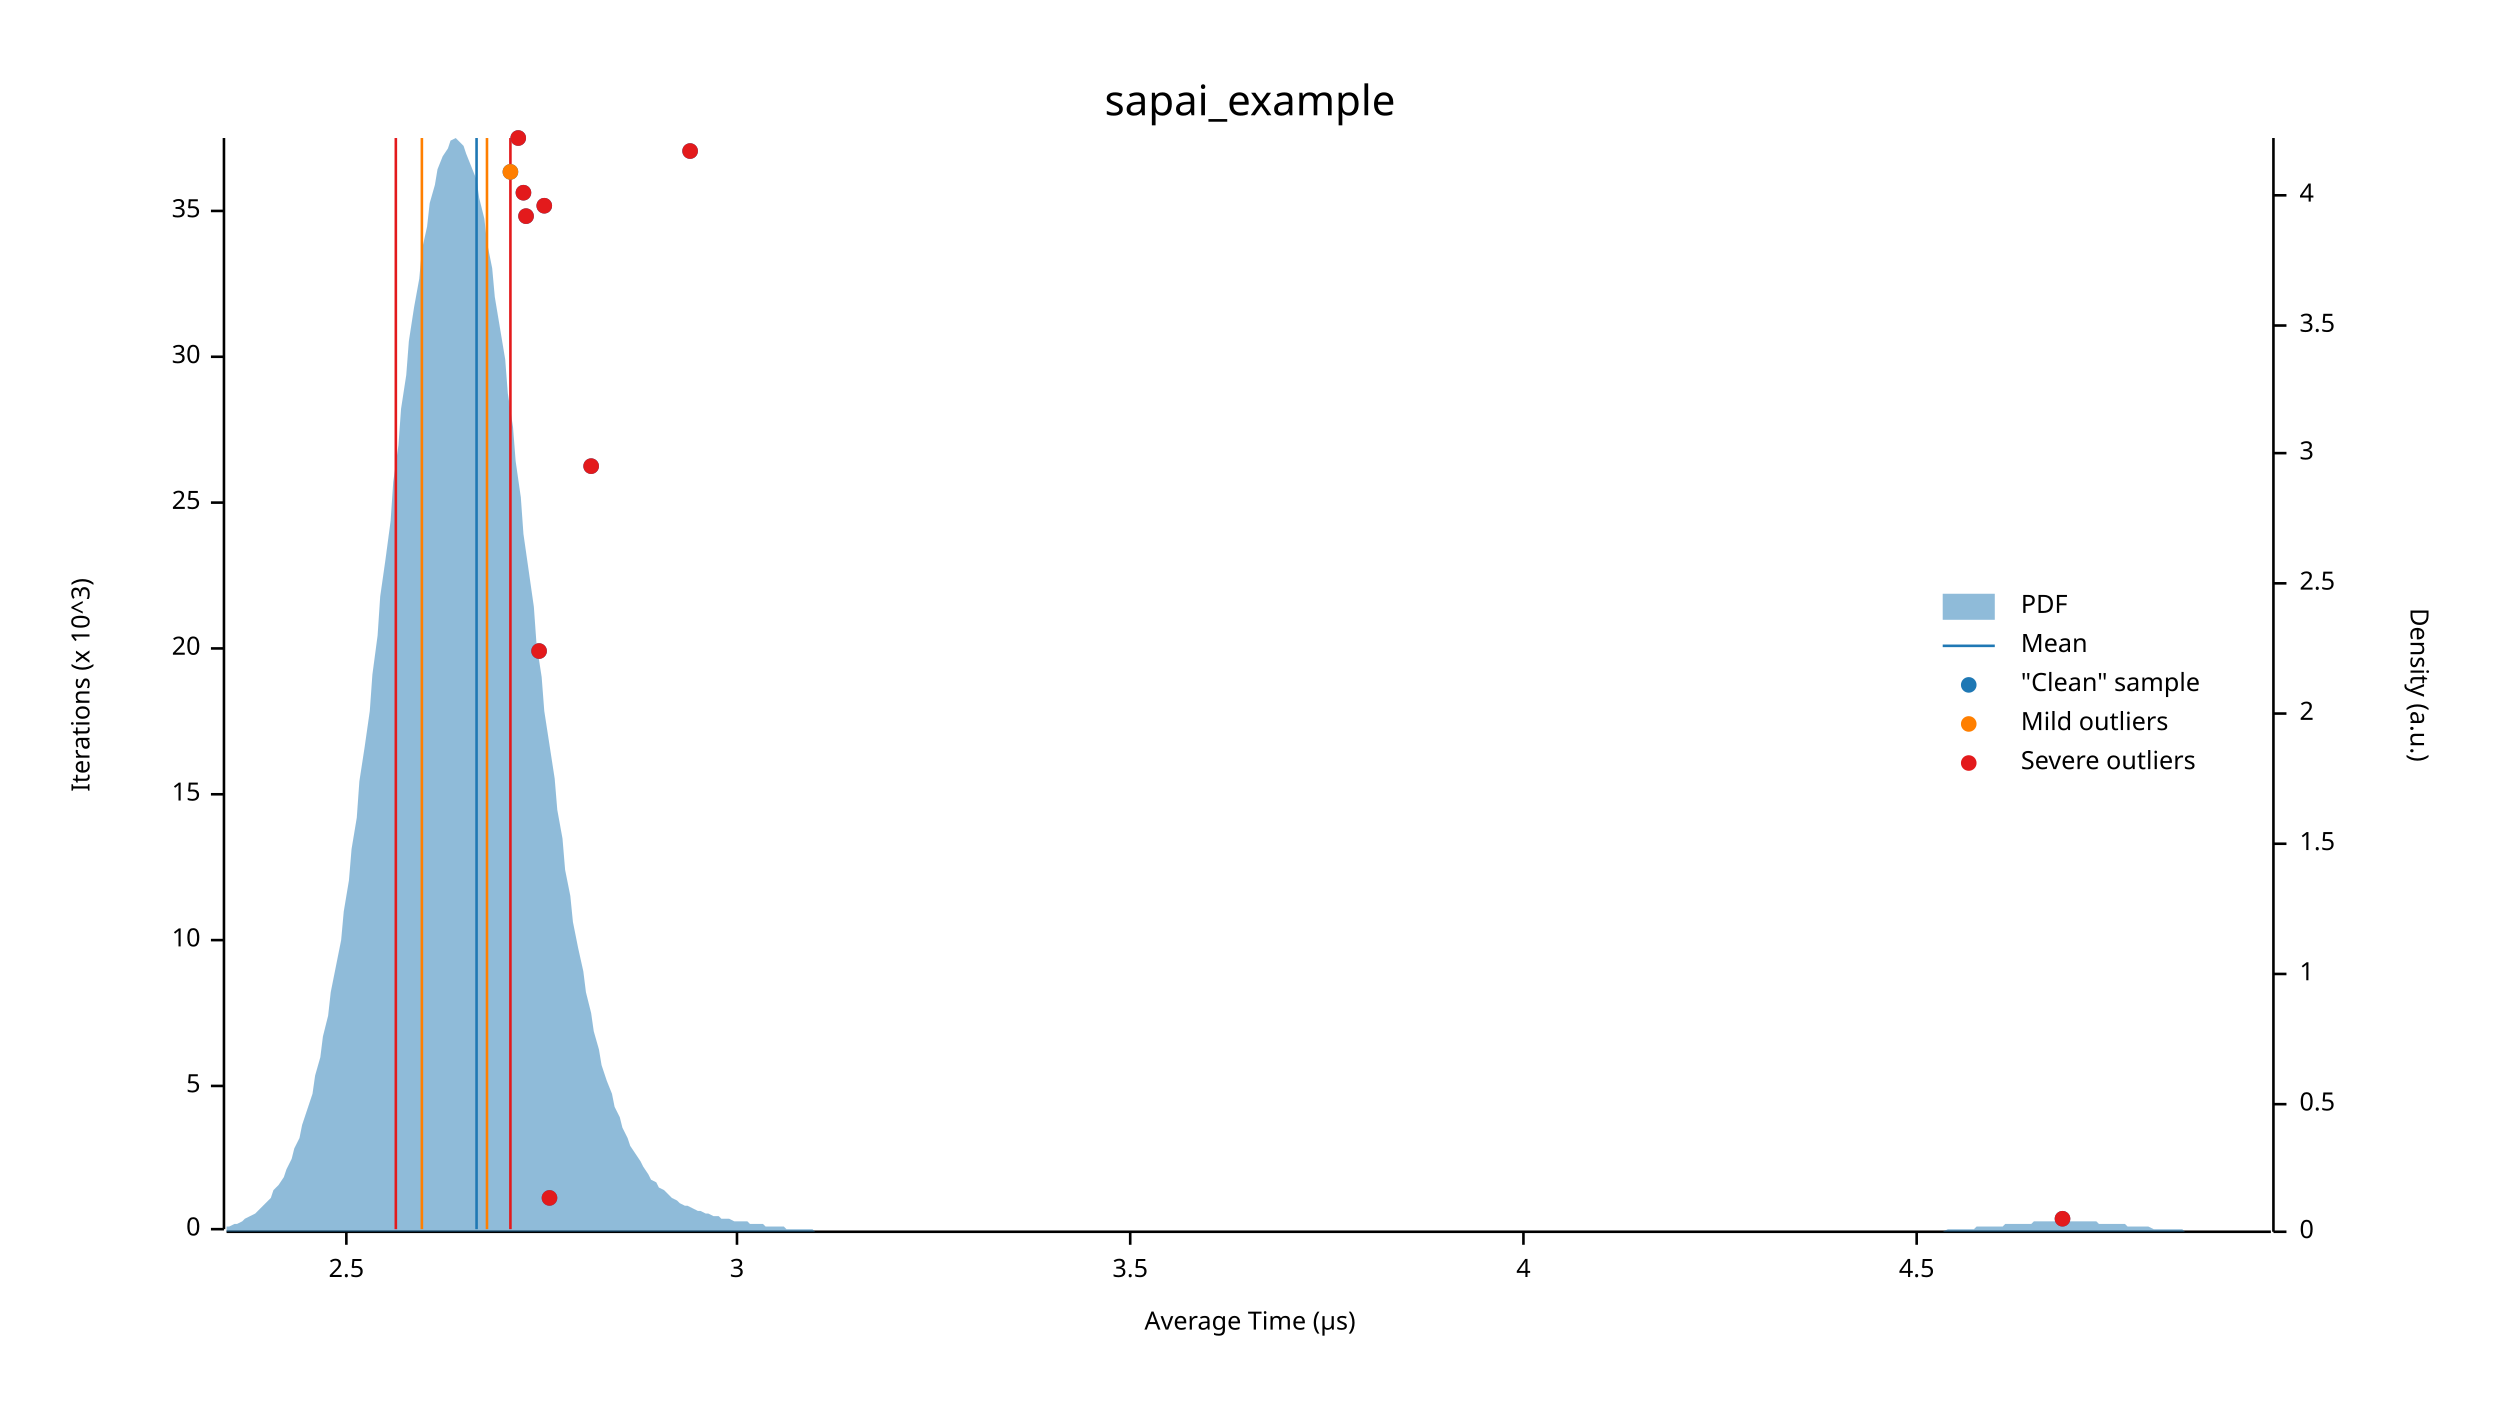
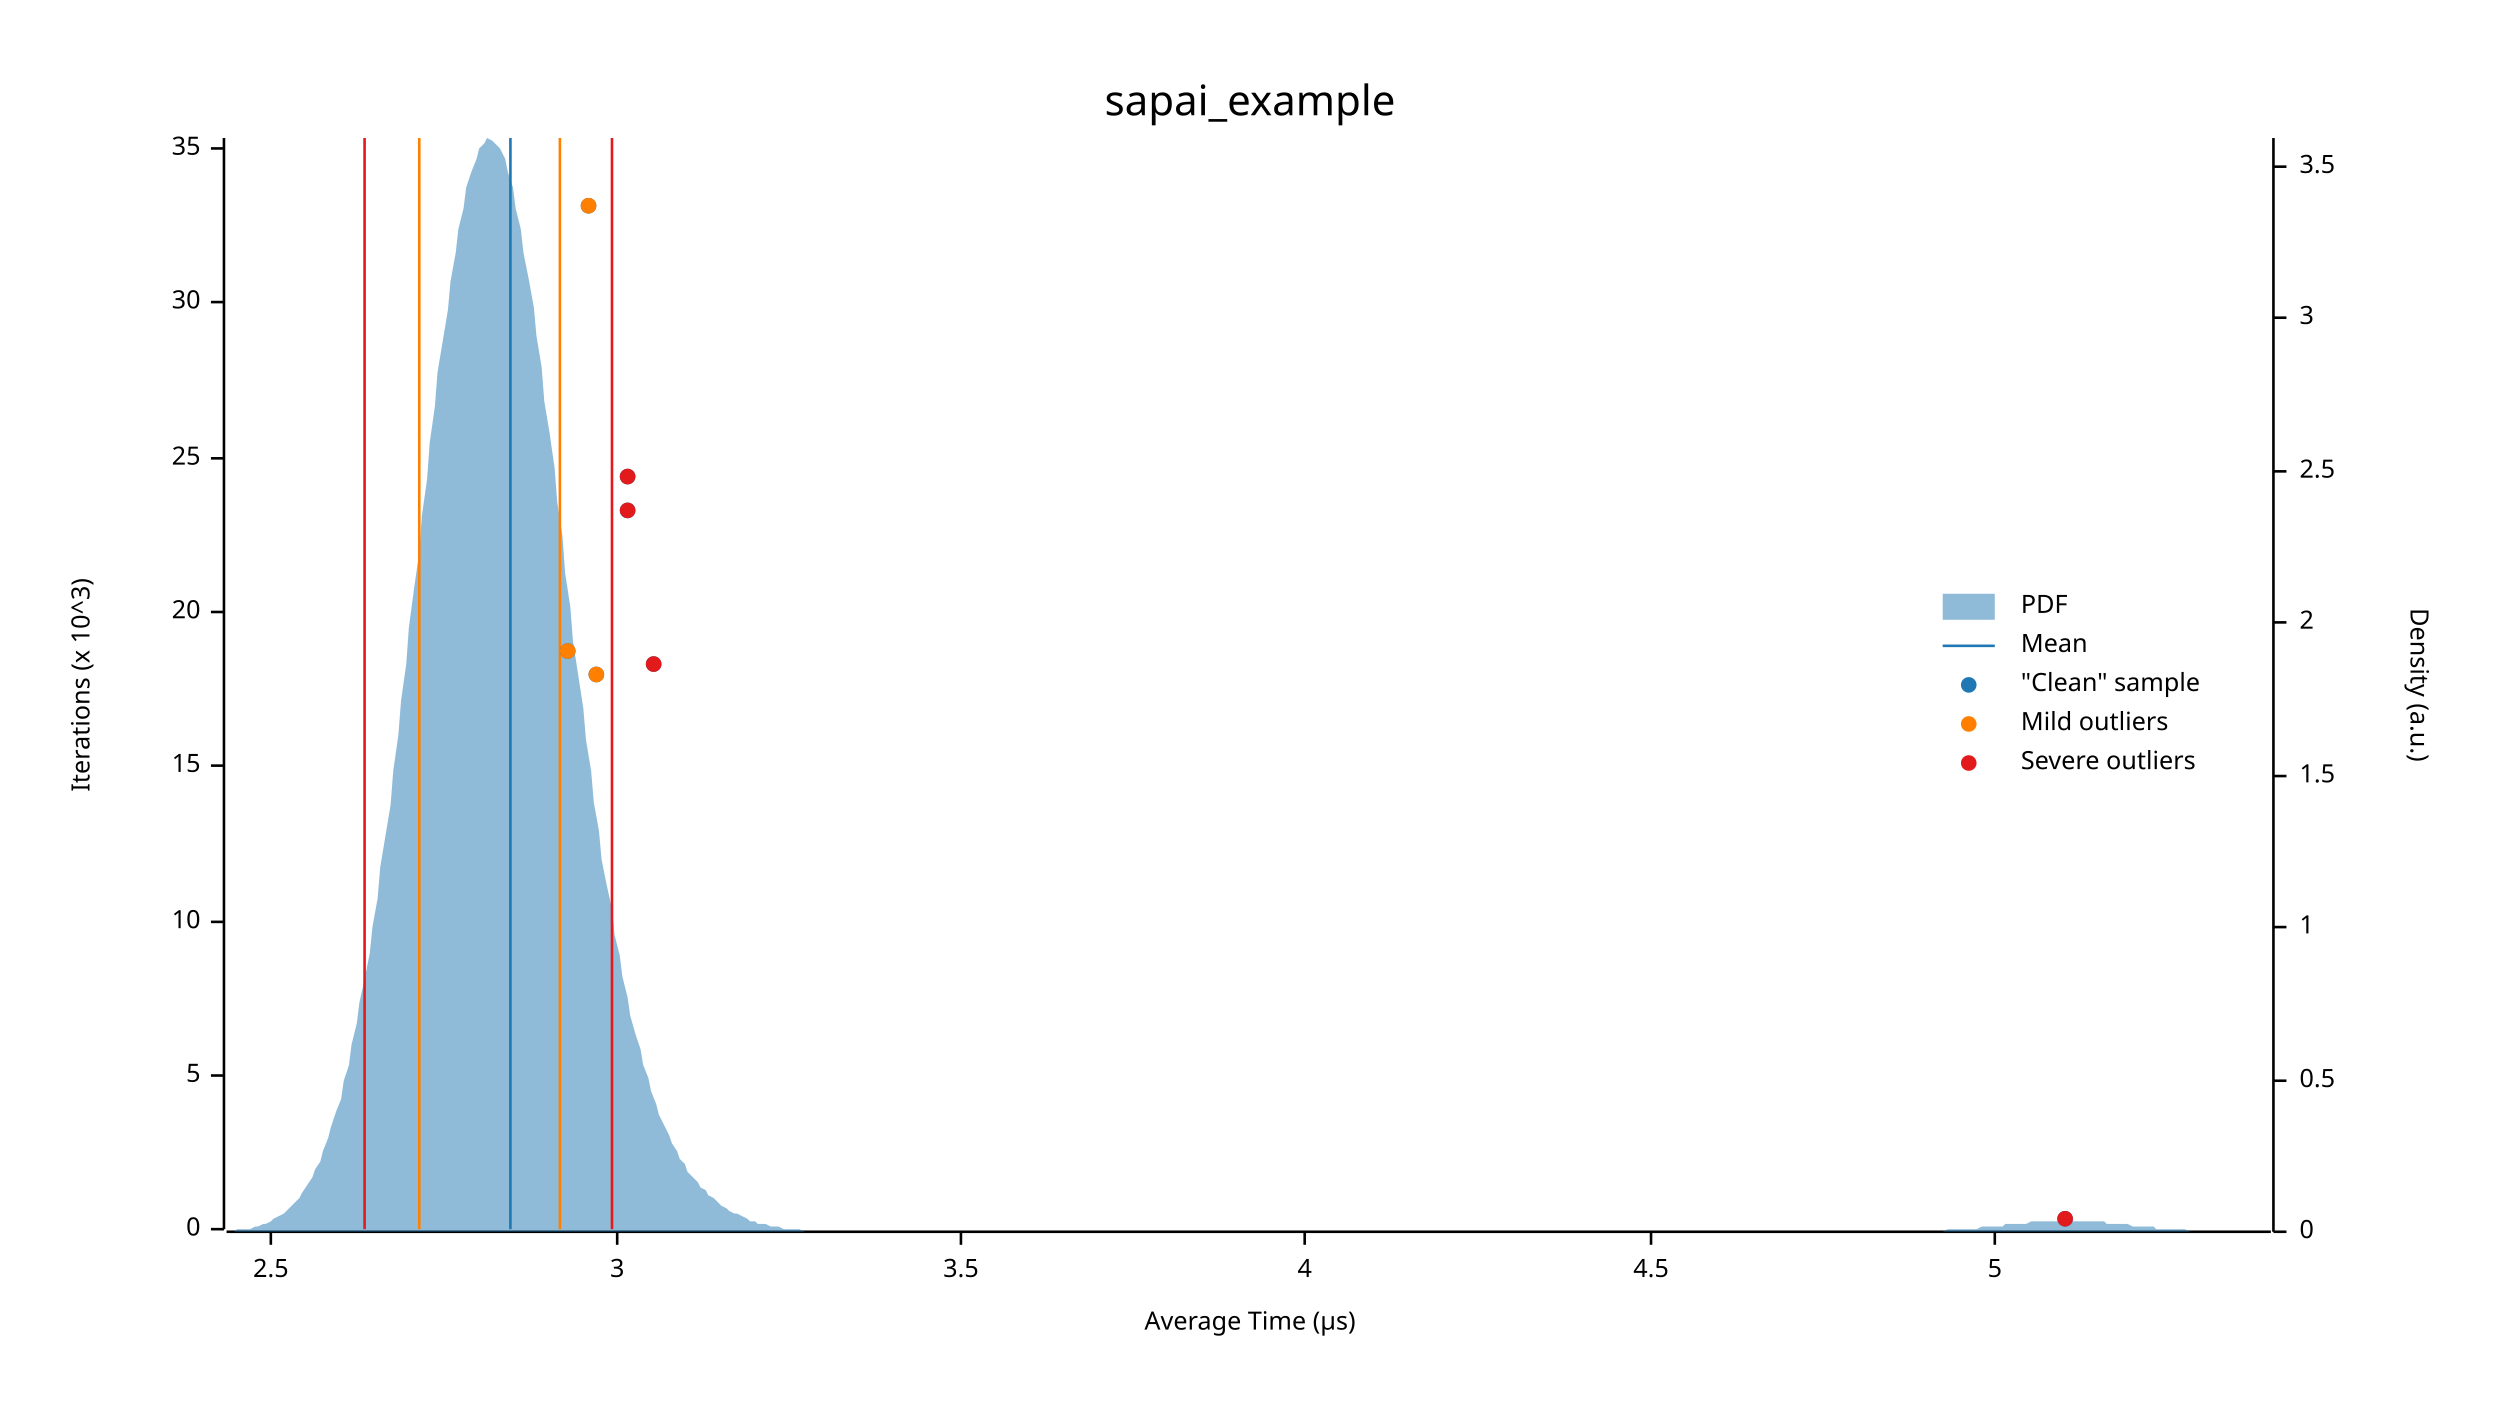
<svg xmlns="http://www.w3.org/2000/svg" width="960" height="540" viewBox="0 0 960 540">
  <text x="480" y="32" dy="0.76em" text-anchor="middle" font-family="sans-serif" font-size="16.129" opacity="1" fill="#000000">
sapai_example
</text>
  <text x="27" y="263" dy="0.76em" text-anchor="middle" font-family="sans-serif" font-size="9.677" opacity="1" fill="#000000" transform="rotate(270, 27, 263)">
Iterations (x 10^3)
</text>
  <text x="480" y="513" dy="-0.5ex" text-anchor="middle" font-family="sans-serif" font-size="9.677" opacity="1" fill="#000000">
Average Time (µs)
</text>
  <polyline fill="none" opacity="1" stroke="#000000" stroke-width="1" points="86,53 86,472 " />
  <text x="77" y="472" dy="0.5ex" text-anchor="end" font-family="sans-serif" font-size="9.677" opacity="1" fill="#000000">
0
</text>
  <polyline fill="none" opacity="1" stroke="#000000" stroke-width="1" points="81,472 86,472 " />
-   <text x="77" y="417" dy="0.5ex" text-anchor="end" font-family="sans-serif" font-size="9.677" opacity="1" fill="#000000">
+   <text x="77" y="413" dy="0.5ex" text-anchor="end" font-family="sans-serif" font-size="9.677" opacity="1" fill="#000000">
5
</text>
-   <polyline fill="none" opacity="1" stroke="#000000" stroke-width="1" points="81,417 86,417 " />
-   <text x="77" y="361" dy="0.5ex" text-anchor="end" font-family="sans-serif" font-size="9.677" opacity="1" fill="#000000">
+   <polyline fill="none" opacity="1" stroke="#000000" stroke-width="1" points="81,413 86,413 " />
+   <text x="77" y="354" dy="0.5ex" text-anchor="end" font-family="sans-serif" font-size="9.677" opacity="1" fill="#000000">
10
</text>
-   <polyline fill="none" opacity="1" stroke="#000000" stroke-width="1" points="81,361 86,361 " />
-   <text x="77" y="305" dy="0.5ex" text-anchor="end" font-family="sans-serif" font-size="9.677" opacity="1" fill="#000000">
+   <polyline fill="none" opacity="1" stroke="#000000" stroke-width="1" points="81,354 86,354 " />
+   <text x="77" y="294" dy="0.5ex" text-anchor="end" font-family="sans-serif" font-size="9.677" opacity="1" fill="#000000">
15
</text>
-   <polyline fill="none" opacity="1" stroke="#000000" stroke-width="1" points="81,305 86,305 " />
-   <text x="77" y="249" dy="0.5ex" text-anchor="end" font-family="sans-serif" font-size="9.677" opacity="1" fill="#000000">
+   <polyline fill="none" opacity="1" stroke="#000000" stroke-width="1" points="81,294 86,294 " />
+   <text x="77" y="235" dy="0.5ex" text-anchor="end" font-family="sans-serif" font-size="9.677" opacity="1" fill="#000000">
20
</text>
-   <polyline fill="none" opacity="1" stroke="#000000" stroke-width="1" points="81,249 86,249 " />
-   <text x="77" y="193" dy="0.5ex" text-anchor="end" font-family="sans-serif" font-size="9.677" opacity="1" fill="#000000">
+   <polyline fill="none" opacity="1" stroke="#000000" stroke-width="1" points="81,235 86,235 " />
+   <text x="77" y="176" dy="0.5ex" text-anchor="end" font-family="sans-serif" font-size="9.677" opacity="1" fill="#000000">
25
</text>
-   <polyline fill="none" opacity="1" stroke="#000000" stroke-width="1" points="81,193 86,193 " />
-   <text x="77" y="137" dy="0.5ex" text-anchor="end" font-family="sans-serif" font-size="9.677" opacity="1" fill="#000000">
+   <polyline fill="none" opacity="1" stroke="#000000" stroke-width="1" points="81,176 86,176 " />
+   <text x="77" y="116" dy="0.5ex" text-anchor="end" font-family="sans-serif" font-size="9.677" opacity="1" fill="#000000">
30
</text>
-   <polyline fill="none" opacity="1" stroke="#000000" stroke-width="1" points="81,137 86,137 " />
-   <text x="77" y="81" dy="0.5ex" text-anchor="end" font-family="sans-serif" font-size="9.677" opacity="1" fill="#000000">
+   <polyline fill="none" opacity="1" stroke="#000000" stroke-width="1" points="81,116 86,116 " />
+   <text x="77" y="57" dy="0.5ex" text-anchor="end" font-family="sans-serif" font-size="9.677" opacity="1" fill="#000000">
35
</text>
-   <polyline fill="none" opacity="1" stroke="#000000" stroke-width="1" points="81,81 86,81 " />
+   <polyline fill="none" opacity="1" stroke="#000000" stroke-width="1" points="81,57 86,57 " />
  <polyline fill="none" opacity="1" stroke="#000000" stroke-width="1" points="87,473 872,473 " />
-   <text x="133" y="483" dy="0.76em" text-anchor="middle" font-family="sans-serif" font-size="9.677" opacity="1" fill="#000000">
+   <text x="104" y="483" dy="0.76em" text-anchor="middle" font-family="sans-serif" font-size="9.677" opacity="1" fill="#000000">
2.5
</text>
-   <polyline fill="none" opacity="1" stroke="#000000" stroke-width="1" points="133,473 133,478 " />
-   <text x="283" y="483" dy="0.76em" text-anchor="middle" font-family="sans-serif" font-size="9.677" opacity="1" fill="#000000">
+   <polyline fill="none" opacity="1" stroke="#000000" stroke-width="1" points="104,473 104,478 " />
+   <text x="237" y="483" dy="0.76em" text-anchor="middle" font-family="sans-serif" font-size="9.677" opacity="1" fill="#000000">
3
</text>
-   <polyline fill="none" opacity="1" stroke="#000000" stroke-width="1" points="283,473 283,478 " />
-   <text x="434" y="483" dy="0.76em" text-anchor="middle" font-family="sans-serif" font-size="9.677" opacity="1" fill="#000000">
+   <polyline fill="none" opacity="1" stroke="#000000" stroke-width="1" points="237,473 237,478 " />
+   <text x="369" y="483" dy="0.76em" text-anchor="middle" font-family="sans-serif" font-size="9.677" opacity="1" fill="#000000">
3.5
</text>
-   <polyline fill="none" opacity="1" stroke="#000000" stroke-width="1" points="434,473 434,478 " />
-   <text x="585" y="483" dy="0.76em" text-anchor="middle" font-family="sans-serif" font-size="9.677" opacity="1" fill="#000000">
+   <polyline fill="none" opacity="1" stroke="#000000" stroke-width="1" points="369,473 369,478 " />
+   <text x="501" y="483" dy="0.76em" text-anchor="middle" font-family="sans-serif" font-size="9.677" opacity="1" fill="#000000">
4
</text>
-   <polyline fill="none" opacity="1" stroke="#000000" stroke-width="1" points="585,473 585,478 " />
-   <text x="736" y="483" dy="0.76em" text-anchor="middle" font-family="sans-serif" font-size="9.677" opacity="1" fill="#000000">
+   <polyline fill="none" opacity="1" stroke="#000000" stroke-width="1" points="501,473 501,478 " />
+   <text x="634" y="483" dy="0.76em" text-anchor="middle" font-family="sans-serif" font-size="9.677" opacity="1" fill="#000000">
4.5
</text>
-   <polyline fill="none" opacity="1" stroke="#000000" stroke-width="1" points="736,473 736,478 " />
+   <polyline fill="none" opacity="1" stroke="#000000" stroke-width="1" points="634,473 634,478 " />
+   <text x="766" y="483" dy="0.76em" text-anchor="middle" font-family="sans-serif" font-size="9.677" opacity="1" fill="#000000">
+ 5
+ </text>
+   <polyline fill="none" opacity="1" stroke="#000000" stroke-width="1" points="766,473 766,478 " />
  <text x="933" y="263" dy="0.76em" text-anchor="middle" font-family="sans-serif" font-size="9.677" opacity="1" fill="#000000" transform="rotate(90, 933, 263)">
Density (a.u.)
</text>
  <polyline fill="none" opacity="1" stroke="#000000" stroke-width="1" points="873,53 873,473 " />
  <text x="883" y="473" dy="0.5ex" text-anchor="start" font-family="sans-serif" font-size="9.677" opacity="1" fill="#000000">
0
</text>
  <polyline fill="none" opacity="1" stroke="#000000" stroke-width="1" points="873,473 878,473 " />
-   <text x="883" y="424" dy="0.5ex" text-anchor="start" font-family="sans-serif" font-size="9.677" opacity="1" fill="#000000">
+   <text x="883" y="415" dy="0.5ex" text-anchor="start" font-family="sans-serif" font-size="9.677" opacity="1" fill="#000000">
0.5
</text>
-   <polyline fill="none" opacity="1" stroke="#000000" stroke-width="1" points="873,424 878,424 " />
-   <text x="883" y="374" dy="0.5ex" text-anchor="start" font-family="sans-serif" font-size="9.677" opacity="1" fill="#000000">
+   <polyline fill="none" opacity="1" stroke="#000000" stroke-width="1" points="873,415 878,415 " />
+   <text x="883" y="356" dy="0.5ex" text-anchor="start" font-family="sans-serif" font-size="9.677" opacity="1" fill="#000000">
1
</text>
-   <polyline fill="none" opacity="1" stroke="#000000" stroke-width="1" points="873,374 878,374 " />
-   <text x="883" y="324" dy="0.5ex" text-anchor="start" font-family="sans-serif" font-size="9.677" opacity="1" fill="#000000">
+   <polyline fill="none" opacity="1" stroke="#000000" stroke-width="1" points="873,356 878,356 " />
+   <text x="883" y="298" dy="0.5ex" text-anchor="start" font-family="sans-serif" font-size="9.677" opacity="1" fill="#000000">
1.5
</text>
-   <polyline fill="none" opacity="1" stroke="#000000" stroke-width="1" points="873,324 878,324 " />
-   <text x="883" y="274" dy="0.5ex" text-anchor="start" font-family="sans-serif" font-size="9.677" opacity="1" fill="#000000">
+   <polyline fill="none" opacity="1" stroke="#000000" stroke-width="1" points="873,298 878,298 " />
+   <text x="883" y="239" dy="0.5ex" text-anchor="start" font-family="sans-serif" font-size="9.677" opacity="1" fill="#000000">
2
</text>
-   <polyline fill="none" opacity="1" stroke="#000000" stroke-width="1" points="873,274 878,274 " />
-   <text x="883" y="224" dy="0.5ex" text-anchor="start" font-family="sans-serif" font-size="9.677" opacity="1" fill="#000000">
+   <polyline fill="none" opacity="1" stroke="#000000" stroke-width="1" points="873,239 878,239 " />
+   <text x="883" y="181" dy="0.5ex" text-anchor="start" font-family="sans-serif" font-size="9.677" opacity="1" fill="#000000">
2.5
</text>
-   <polyline fill="none" opacity="1" stroke="#000000" stroke-width="1" points="873,224 878,224 " />
-   <text x="883" y="174" dy="0.5ex" text-anchor="start" font-family="sans-serif" font-size="9.677" opacity="1" fill="#000000">
+   <polyline fill="none" opacity="1" stroke="#000000" stroke-width="1" points="873,181 878,181 " />
+   <text x="883" y="122" dy="0.5ex" text-anchor="start" font-family="sans-serif" font-size="9.677" opacity="1" fill="#000000">
3
</text>
-   <polyline fill="none" opacity="1" stroke="#000000" stroke-width="1" points="873,174 878,174 " />
-   <text x="883" y="125" dy="0.5ex" text-anchor="start" font-family="sans-serif" font-size="9.677" opacity="1" fill="#000000">
+   <polyline fill="none" opacity="1" stroke="#000000" stroke-width="1" points="873,122 878,122 " />
+   <text x="883" y="64" dy="0.5ex" text-anchor="start" font-family="sans-serif" font-size="9.677" opacity="1" fill="#000000">
3.5
</text>
-   <polyline fill="none" opacity="1" stroke="#000000" stroke-width="1" points="873,125 878,125 " />
-   <text x="883" y="75" dy="0.5ex" text-anchor="start" font-family="sans-serif" font-size="9.677" opacity="1" fill="#000000">
- 4
- </text>
-   <polyline fill="none" opacity="1" stroke="#000000" stroke-width="1" points="873,75 878,75 " />
-   <polygon opacity="0.5" fill="#1F78B4" points="87,471 88,471 90,470 91,470 93,469 94,468 96,467 98,466 99,465 101,463 102,462 104,460 105,457 107,455 109,452 110,449 112,445 113,441 115,437 116,432 118,426 120,420 121,413 123,406 124,398 126,390 127,381 129,371 131,361 132,350 134,338 135,326 137,314 138,300 140,287 142,273 143,259 145,244 146,229 148,215 150,200 151,185 153,171 154,157 156,144 157,131 159,118 161,107 162,96 164,87 165,78 167,71 168,65 170,60 172,57 173,54 175,53 176,54 178,56 179,59 181,64 183,69 184,76 186,84 187,93 189,103 190,114 192,126 194,138 195,151 197,164 198,177 200,191 201,205 203,219 205,233 206,247 208,260 209,273 211,286 213,299 214,311 216,322 217,334 219,344 220,354 222,364 224,373 225,381 227,389 228,396 230,403 231,409 233,415 235,420 236,425 238,429 239,433 241,437 242,440 244,443 246,446 247,448 249,451 250,453 252,454 253,456 255,457 257,459 258,460 260,461 261,462 263,463 264,463 266,464 268,465 269,465 271,466 272,466 274,467 276,467 277,468 279,468 280,468 282,469 283,469 285,469 287,469 288,470 290,470 291,470 293,470 294,471 296,471 298,471 299,471 301,471 302,472 304,472 305,472 307,472 309,472 310,472 312,472 313,473 315,473 316,473 318,473 320,473 321,473 323,473 324,473 326,473 327,473 329,473 331,473 332,473 334,473 335,473 337,473 339,473 340,473 342,473 343,473 345,473 346,473 348,473 350,473 351,473 353,473 354,473 356,473 357,473 359,473 361,473 362,473 364,473 365,473 367,473 368,473 370,473 372,473 373,473 375,473 376,473 378,473 379,473 381,473 383,473 384,473 386,473 387,473 389,473 391,473 392,473 394,473 395,473 397,473 398,473 400,473 402,473 403,473 405,473 406,473 408,473 409,473 411,473 413,473 414,473 416,473 417,473 419,473 420,473 422,473 424,473 425,473 427,473 428,473 430,473 431,473 433,473 435,473 436,473 438,473 439,473 441,473 442,473 444,473 446,473 447,473 449,473 450,473 452,473 454,473 455,473 457,473 458,473 460,473 461,473 463,473 465,473 466,473 468,473 469,473 471,473 472,473 474,473 476,473 477,473 479,473 480,473 482,473 483,473 485,473 487,473 488,473 490,473 491,473 493,473 494,473 496,473 498,473 499,473 501,473 502,473 504,473 505,473 507,473 509,473 510,473 512,473 513,473 515,473 517,473 518,473 520,473 521,473 523,473 524,473 526,473 528,473 529,473 531,473 532,473 534,473 535,473 537,473 539,473 540,473 542,473 543,473 545,473 546,473 548,473 550,473 551,473 553,473 554,473 556,473 557,473 559,473 561,473 562,473 564,473 565,473 567,473 568,473 570,473 572,473 573,473 575,473 576,473 578,473 580,473 581,473 583,473 584,473 586,473 587,473 589,473 591,473 592,473 594,473 595,473 597,473 598,473 600,473 602,473 603,473 605,473 606,473 608,473 609,473 611,473 613,473 614,473 616,473 617,473 619,473 620,473 622,473 624,473 625,473 627,473 628,473 630,473 632,473 633,473 635,473 636,473 638,473 639,473 641,473 643,473 644,473 646,473 647,473 649,473 650,473 652,473 654,473 655,473 657,473 658,473 660,473 661,473 663,473 665,473 666,473 668,473 669,473 671,473 672,473 674,473 676,473 677,473 679,473 680,473 682,473 683,473 685,473 687,473 688,473 690,473 691,473 693,473 695,473 696,473 698,473 699,473 701,473 702,473 704,473 706,473 707,473 709,473 710,473 712,473 713,473 715,473 717,473 718,473 720,473 721,473 723,473 724,473 726,473 728,473 729,473 731,473 732,473 734,473 735,473 737,473 739,473 740,473 742,473 743,473 745,473 746,473 748,472 750,472 751,472 753,472 754,472 756,472 758,472 759,471 761,471 762,471 764,471 765,471 767,471 769,471 770,470 772,470 773,470 775,470 776,470 778,470 780,470 781,469 783,469 784,469 786,469 787,469 789,469 791,469 792,469 794,469 795,469 797,469 798,469 800,469 802,469 803,469 805,469 806,470 808,470 809,470 811,470 813,470 814,470 816,470 817,471 819,471 821,471 822,471 824,471 825,471 827,472 828,472 830,472 832,472 833,472 835,472 836,472 838,472 839,473 841,473 843,473 844,473 846,473 847,473 849,473 850,473 852,473 854,473 855,473 857,473 858,473 860,473 861,473 863,473 865,473 866,473 868,473 869,473 871,473 873,473 873,473 87,473 " />
-   <polyline fill="none" opacity="1" stroke="#1F78B4" stroke-width="1" points="183,472 183,53 " />
-   <polyline fill="none" opacity="1" stroke="#FF7F00" stroke-width="1" points="162,472 162,53 " />
-   <polyline fill="none" opacity="1" stroke="#FF7F00" stroke-width="1" points="187,472 187,53 " />
-   <polyline fill="none" opacity="1" stroke="#E31A1C" stroke-width="1" points="152,472 152,53 " />
-   <polyline fill="none" opacity="1" stroke="#E31A1C" stroke-width="1" points="196,472 196,53 " />
-   <circle cx="792" cy="468" r="3" opacity="1" fill="#1F78B4" stroke="none" stroke-width="1" />
-   <circle cx="211" cy="460" r="3" opacity="1" fill="#1F78B4" stroke="none" stroke-width="1" />
-   <circle cx="207" cy="250" r="3" opacity="1" fill="#1F78B4" stroke="none" stroke-width="1" />
-   <circle cx="227" cy="179" r="3" opacity="1" fill="#1F78B4" stroke="none" stroke-width="1" />
-   <circle cx="202" cy="83" r="3" opacity="1" fill="#1F78B4" stroke="none" stroke-width="1" />
-   <circle cx="209" cy="79" r="3" opacity="1" fill="#1F78B4" stroke="none" stroke-width="1" />
-   <circle cx="201" cy="74" r="3" opacity="1" fill="#1F78B4" stroke="none" stroke-width="1" />
-   <circle cx="196" cy="66" r="3" opacity="1" fill="#1F78B4" stroke="none" stroke-width="1" />
-   <circle cx="265" cy="58" r="3" opacity="1" fill="#1F78B4" stroke="none" stroke-width="1" />
-   <circle cx="199" cy="53" r="3" opacity="1" fill="#1F78B4" stroke="none" stroke-width="1" />
-   <circle cx="196" cy="66" r="3" opacity="1" fill="#FF7F00" stroke="none" stroke-width="1" />
-   <circle cx="792" cy="468" r="3" opacity="1" fill="#E31A1C" stroke="none" stroke-width="1" />
-   <circle cx="211" cy="460" r="3" opacity="1" fill="#E31A1C" stroke="none" stroke-width="1" />
-   <circle cx="207" cy="250" r="3" opacity="1" fill="#E31A1C" stroke="none" stroke-width="1" />
-   <circle cx="227" cy="179" r="3" opacity="1" fill="#E31A1C" stroke="none" stroke-width="1" />
-   <circle cx="202" cy="83" r="3" opacity="1" fill="#E31A1C" stroke="none" stroke-width="1" />
-   <circle cx="209" cy="79" r="3" opacity="1" fill="#E31A1C" stroke="none" stroke-width="1" />
-   <circle cx="201" cy="74" r="3" opacity="1" fill="#E31A1C" stroke="none" stroke-width="1" />
-   <circle cx="265" cy="58" r="3" opacity="1" fill="#E31A1C" stroke="none" stroke-width="1" />
-   <circle cx="199" cy="53" r="3" opacity="1" fill="#E31A1C" stroke="none" stroke-width="1" />
+   <polyline fill="none" opacity="1" stroke="#000000" stroke-width="1" points="873,64 878,64 " />
+   <polygon opacity="0.5" fill="#1F78B4" points="87,473 88,473 90,473 91,472 93,472 94,472 96,472 98,471 99,471 101,470 102,470 104,469 105,468 107,467 109,466 110,465 112,463 113,462 115,460 116,458 118,455 120,452 121,449 123,446 124,442 126,437 127,433 129,427 131,422 132,415 134,409 135,401 137,393 138,385 140,376 142,366 143,356 145,345 146,333 148,321 150,309 151,296 153,282 154,269 156,255 157,241 159,226 161,212 162,198 164,184 165,170 167,156 168,143 170,131 172,119 173,108 175,97 176,88 178,80 179,72 181,66 183,61 184,57 186,55 187,53 189,54 190,55 192,57 194,61 195,66 197,72 198,80 200,88 201,97 203,107 205,118 206,129 208,141 209,154 211,166 213,180 214,193 216,206 217,220 219,233 220,246 222,259 224,272 225,284 227,296 228,308 230,319 231,330 233,340 235,349 236,359 238,367 239,375 241,383 242,390 244,397 246,403 247,409 249,414 250,419 252,424 253,428 255,432 257,436 258,439 260,442 261,445 263,447 264,450 266,452 268,454 269,456 271,457 272,459 274,460 276,462 277,463 279,464 280,465 282,466 283,466 285,467 287,468 288,469 290,469 291,470 293,470 294,470 296,471 298,471 299,471 301,472 302,472 304,472 305,472 307,472 309,473 310,473 312,473 313,473 315,473 316,473 318,473 320,473 321,473 323,473 324,473 326,473 327,473 329,473 331,473 332,473 334,473 335,473 337,473 339,473 340,473 342,473 343,473 345,473 346,473 348,473 350,473 351,473 353,473 354,473 356,473 357,473 359,473 361,473 362,473 364,473 365,473 367,473 368,473 370,473 372,473 373,473 375,473 376,473 378,473 379,473 381,473 383,473 384,473 386,473 387,473 389,473 391,473 392,473 394,473 395,473 397,473 398,473 400,473 402,473 403,473 405,473 406,473 408,473 409,473 411,473 413,473 414,473 416,473 417,473 419,473 420,473 422,473 424,473 425,473 427,473 428,473 430,473 431,473 433,473 435,473 436,473 438,473 439,473 441,473 442,473 444,473 446,473 447,473 449,473 450,473 452,473 454,473 455,473 457,473 458,473 460,473 461,473 463,473 465,473 466,473 468,473 469,473 471,473 472,473 474,473 476,473 477,473 479,473 480,473 482,473 483,473 485,473 487,473 488,473 490,473 491,473 493,473 494,473 496,473 498,473 499,473 501,473 502,473 504,473 505,473 507,473 509,473 510,473 512,473 513,473 515,473 517,473 518,473 520,473 521,473 523,473 524,473 526,473 528,473 529,473 531,473 532,473 534,473 535,473 537,473 539,473 540,473 542,473 543,473 545,473 546,473 548,473 550,473 551,473 553,473 554,473 556,473 557,473 559,473 561,473 562,473 564,473 565,473 567,473 568,473 570,473 572,473 573,473 575,473 576,473 578,473 580,473 581,473 583,473 584,473 586,473 587,473 589,473 591,473 592,473 594,473 595,473 597,473 598,473 600,473 602,473 603,473 605,473 606,473 608,473 609,473 611,473 613,473 614,473 616,473 617,473 619,473 620,473 622,473 624,473 625,473 627,473 628,473 630,473 632,473 633,473 635,473 636,473 638,473 639,473 641,473 643,473 644,473 646,473 647,473 649,473 650,473 652,473 654,473 655,473 657,473 658,473 660,473 661,473 663,473 665,473 666,473 668,473 669,473 671,473 672,473 674,473 676,473 677,473 679,473 680,473 682,473 683,473 685,473 687,473 688,473 690,473 691,473 693,473 695,473 696,473 698,473 699,473 701,473 702,473 704,473 706,473 707,473 709,473 710,473 712,473 713,473 715,473 717,473 718,473 720,473 721,473 723,473 724,473 726,473 728,473 729,473 731,473 732,473 734,473 735,473 737,473 739,473 740,473 742,473 743,473 745,473 746,473 748,472 750,472 751,472 753,472 754,472 756,472 758,472 759,472 761,471 762,471 764,471 765,471 767,471 769,471 770,470 772,470 773,470 775,470 776,470 778,470 780,469 781,469 783,469 784,469 786,469 787,469 789,469 791,469 792,469 794,469 795,469 797,469 798,469 800,469 802,469 803,469 805,469 806,469 808,469 809,470 811,470 813,470 814,470 816,470 817,470 819,471 821,471 822,471 824,471 825,471 827,471 828,472 830,472 832,472 833,472 835,472 836,472 838,472 839,472 841,473 843,473 844,473 846,473 847,473 849,473 850,473 852,473 854,473 855,473 857,473 858,473 860,473 861,473 863,473 865,473 866,473 868,473 869,473 871,473 873,473 873,473 87,473 " />
+   <polyline fill="none" opacity="1" stroke="#1F78B4" stroke-width="1" points="196,472 196,53 " />
+   <polyline fill="none" opacity="1" stroke="#FF7F00" stroke-width="1" points="161,472 161,53 " />
+   <polyline fill="none" opacity="1" stroke="#FF7F00" stroke-width="1" points="215,472 215,53 " />
+   <polyline fill="none" opacity="1" stroke="#E31A1C" stroke-width="1" points="140,472 140,53 " />
+   <polyline fill="none" opacity="1" stroke="#E31A1C" stroke-width="1" points="235,472 235,53 " />
+   <circle cx="793" cy="468" r="3" opacity="1" fill="#1F78B4" stroke="none" stroke-width="1" />
+   <circle cx="229" cy="259" r="3" opacity="1" fill="#1F78B4" stroke="none" stroke-width="1" />
+   <circle cx="251" cy="255" r="3" opacity="1" fill="#1F78B4" stroke="none" stroke-width="1" />
+   <circle cx="218" cy="250" r="3" opacity="1" fill="#1F78B4" stroke="none" stroke-width="1" />
+   <circle cx="241" cy="196" r="3" opacity="1" fill="#1F78B4" stroke="none" stroke-width="1" />
+   <circle cx="241" cy="183" r="3" opacity="1" fill="#1F78B4" stroke="none" stroke-width="1" />
+   <circle cx="226" cy="79" r="3" opacity="1" fill="#1F78B4" stroke="none" stroke-width="1" />
+   <circle cx="229" cy="259" r="3" opacity="1" fill="#FF7F00" stroke="none" stroke-width="1" />
+   <circle cx="218" cy="250" r="3" opacity="1" fill="#FF7F00" stroke="none" stroke-width="1" />
+   <circle cx="226" cy="79" r="3" opacity="1" fill="#FF7F00" stroke="none" stroke-width="1" />
+   <circle cx="793" cy="468" r="3" opacity="1" fill="#E31A1C" stroke="none" stroke-width="1" />
+   <circle cx="251" cy="255" r="3" opacity="1" fill="#E31A1C" stroke="none" stroke-width="1" />
+   <circle cx="241" cy="196" r="3" opacity="1" fill="#E31A1C" stroke="none" stroke-width="1" />
+   <circle cx="241" cy="183" r="3" opacity="1" fill="#E31A1C" stroke="none" stroke-width="1" />
  <text x="776" y="228" dy="0.76em" text-anchor="start" font-family="sans-serif" font-size="9.677" opacity="1" fill="#000000">
PDF
</text>
  <text x="776" y="243" dy="0.76em" text-anchor="start" font-family="sans-serif" font-size="9.677" opacity="1" fill="#000000">
Mean
</text>
  <text x="776" y="258" dy="0.76em" text-anchor="start" font-family="sans-serif" font-size="9.677" opacity="1" fill="#000000">
"Clean" sample
</text>
  <text x="776" y="273" dy="0.76em" text-anchor="start" font-family="sans-serif" font-size="9.677" opacity="1" fill="#000000">
Mild outliers
</text>
  <text x="776" y="288" dy="0.76em" text-anchor="start" font-family="sans-serif" font-size="9.677" opacity="1" fill="#000000">
Severe outliers
</text>
  <rect x="746" y="228" width="20" height="10" opacity="0.5" fill="#1F78B4" stroke="none" />
  <polyline fill="none" opacity="1" stroke="#1F78B4" stroke-width="1" points="746,248 766,248 " />
  <circle cx="756" cy="263" r="3" opacity="1" fill="#1F78B4" stroke="none" stroke-width="1" />
  <circle cx="756" cy="278" r="3" opacity="1" fill="#FF7F00" stroke="none" stroke-width="1" />
  <circle cx="756" cy="293" r="3" opacity="1" fill="#E31A1C" stroke="none" stroke-width="1" />
</svg>
